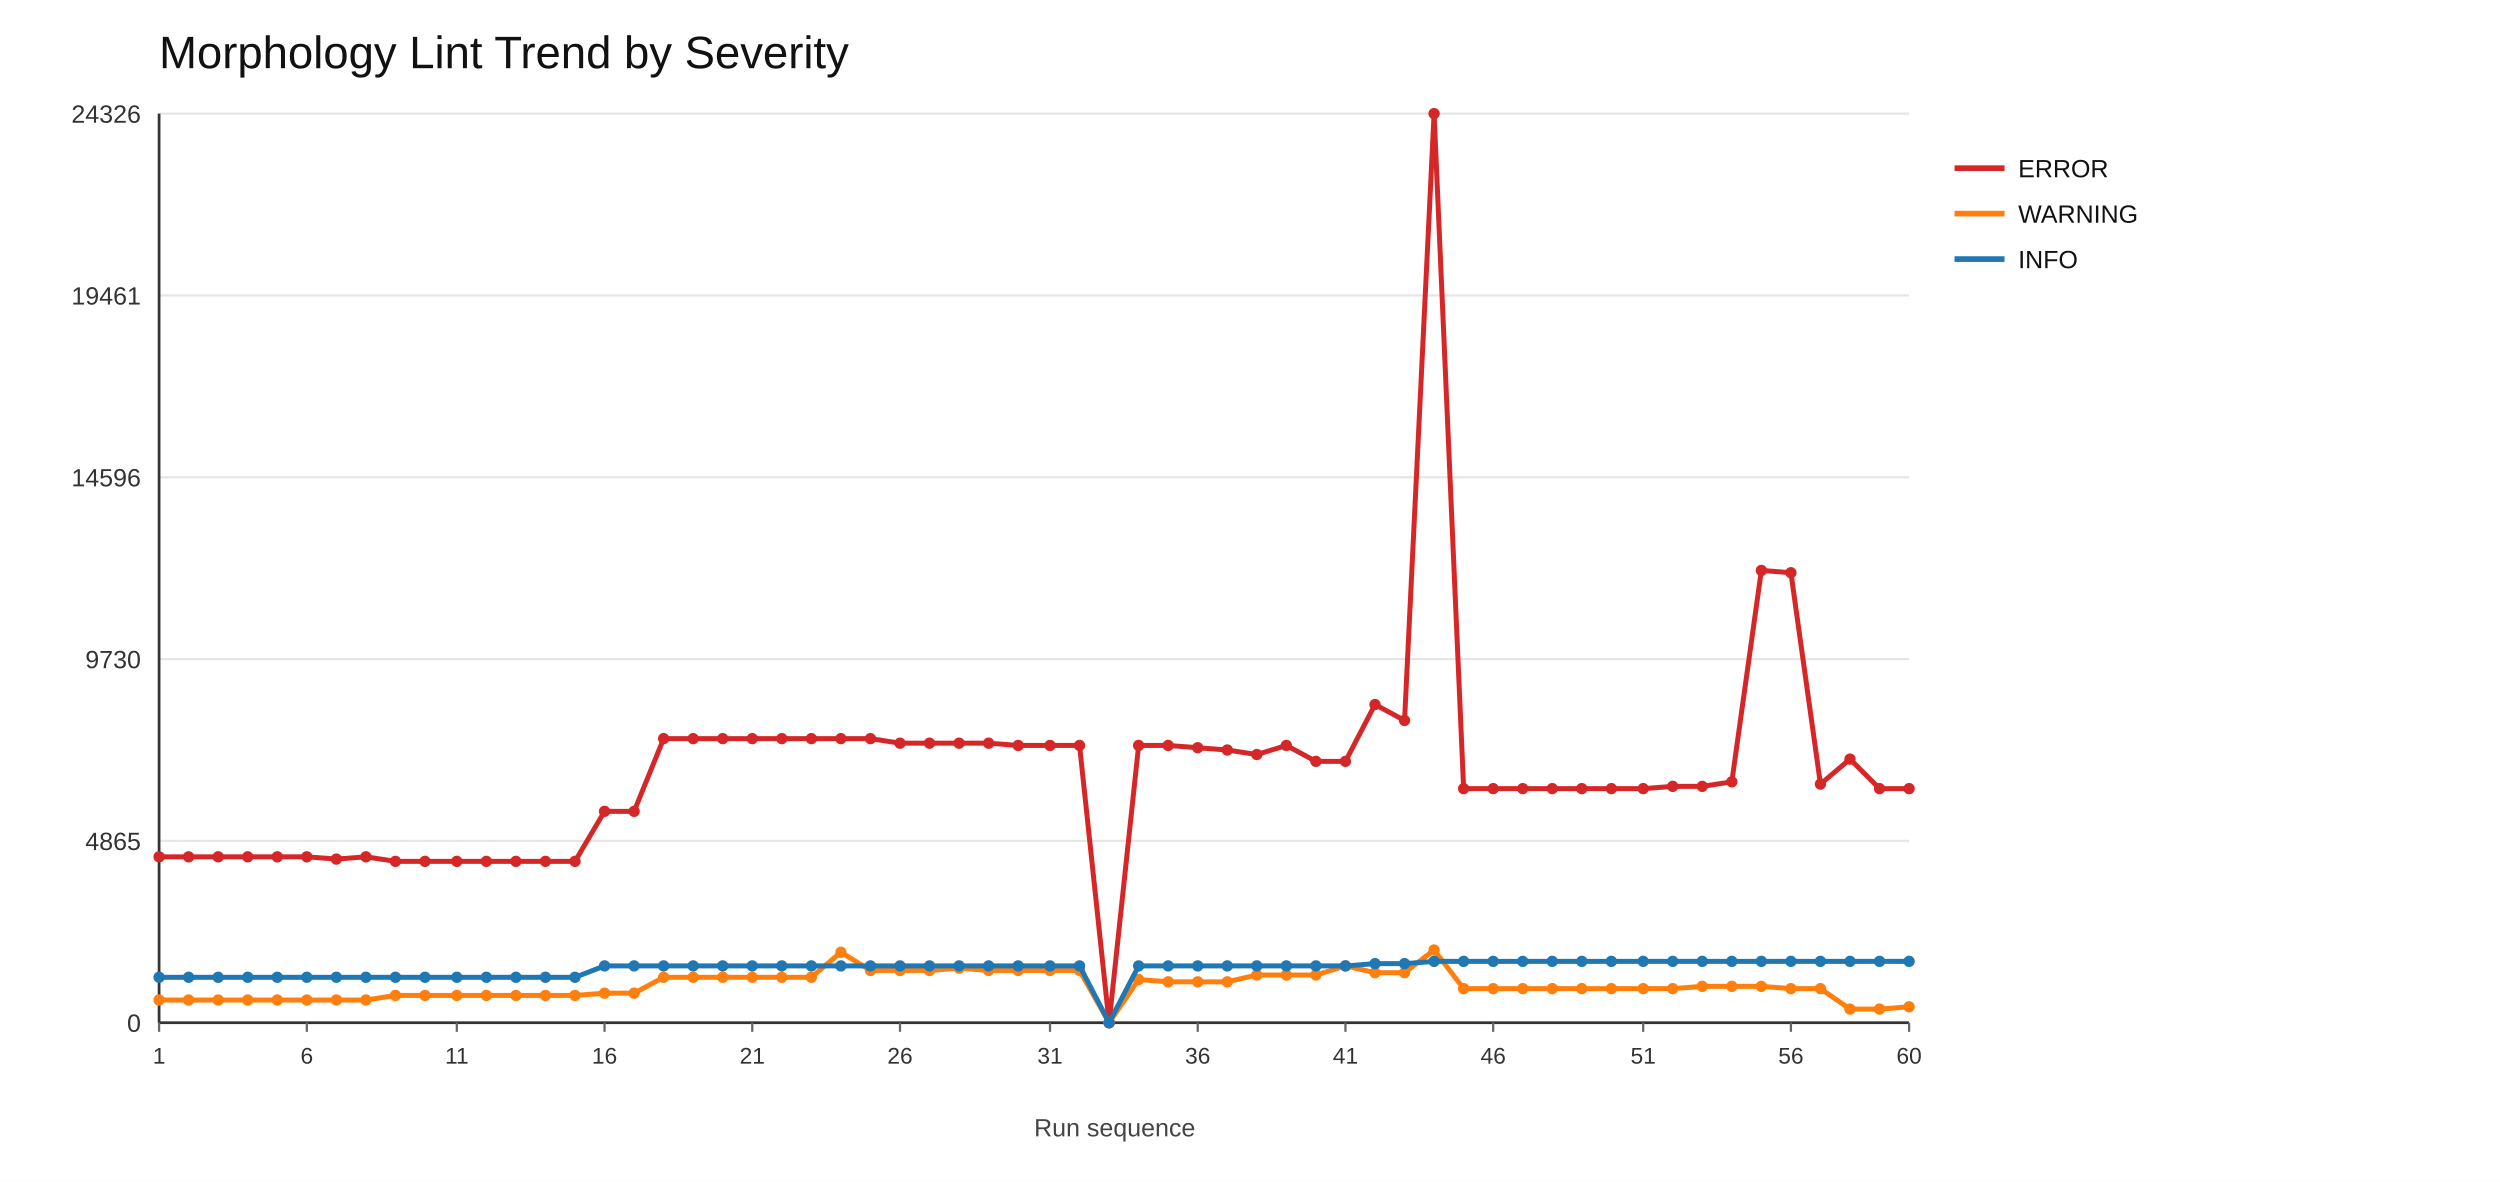
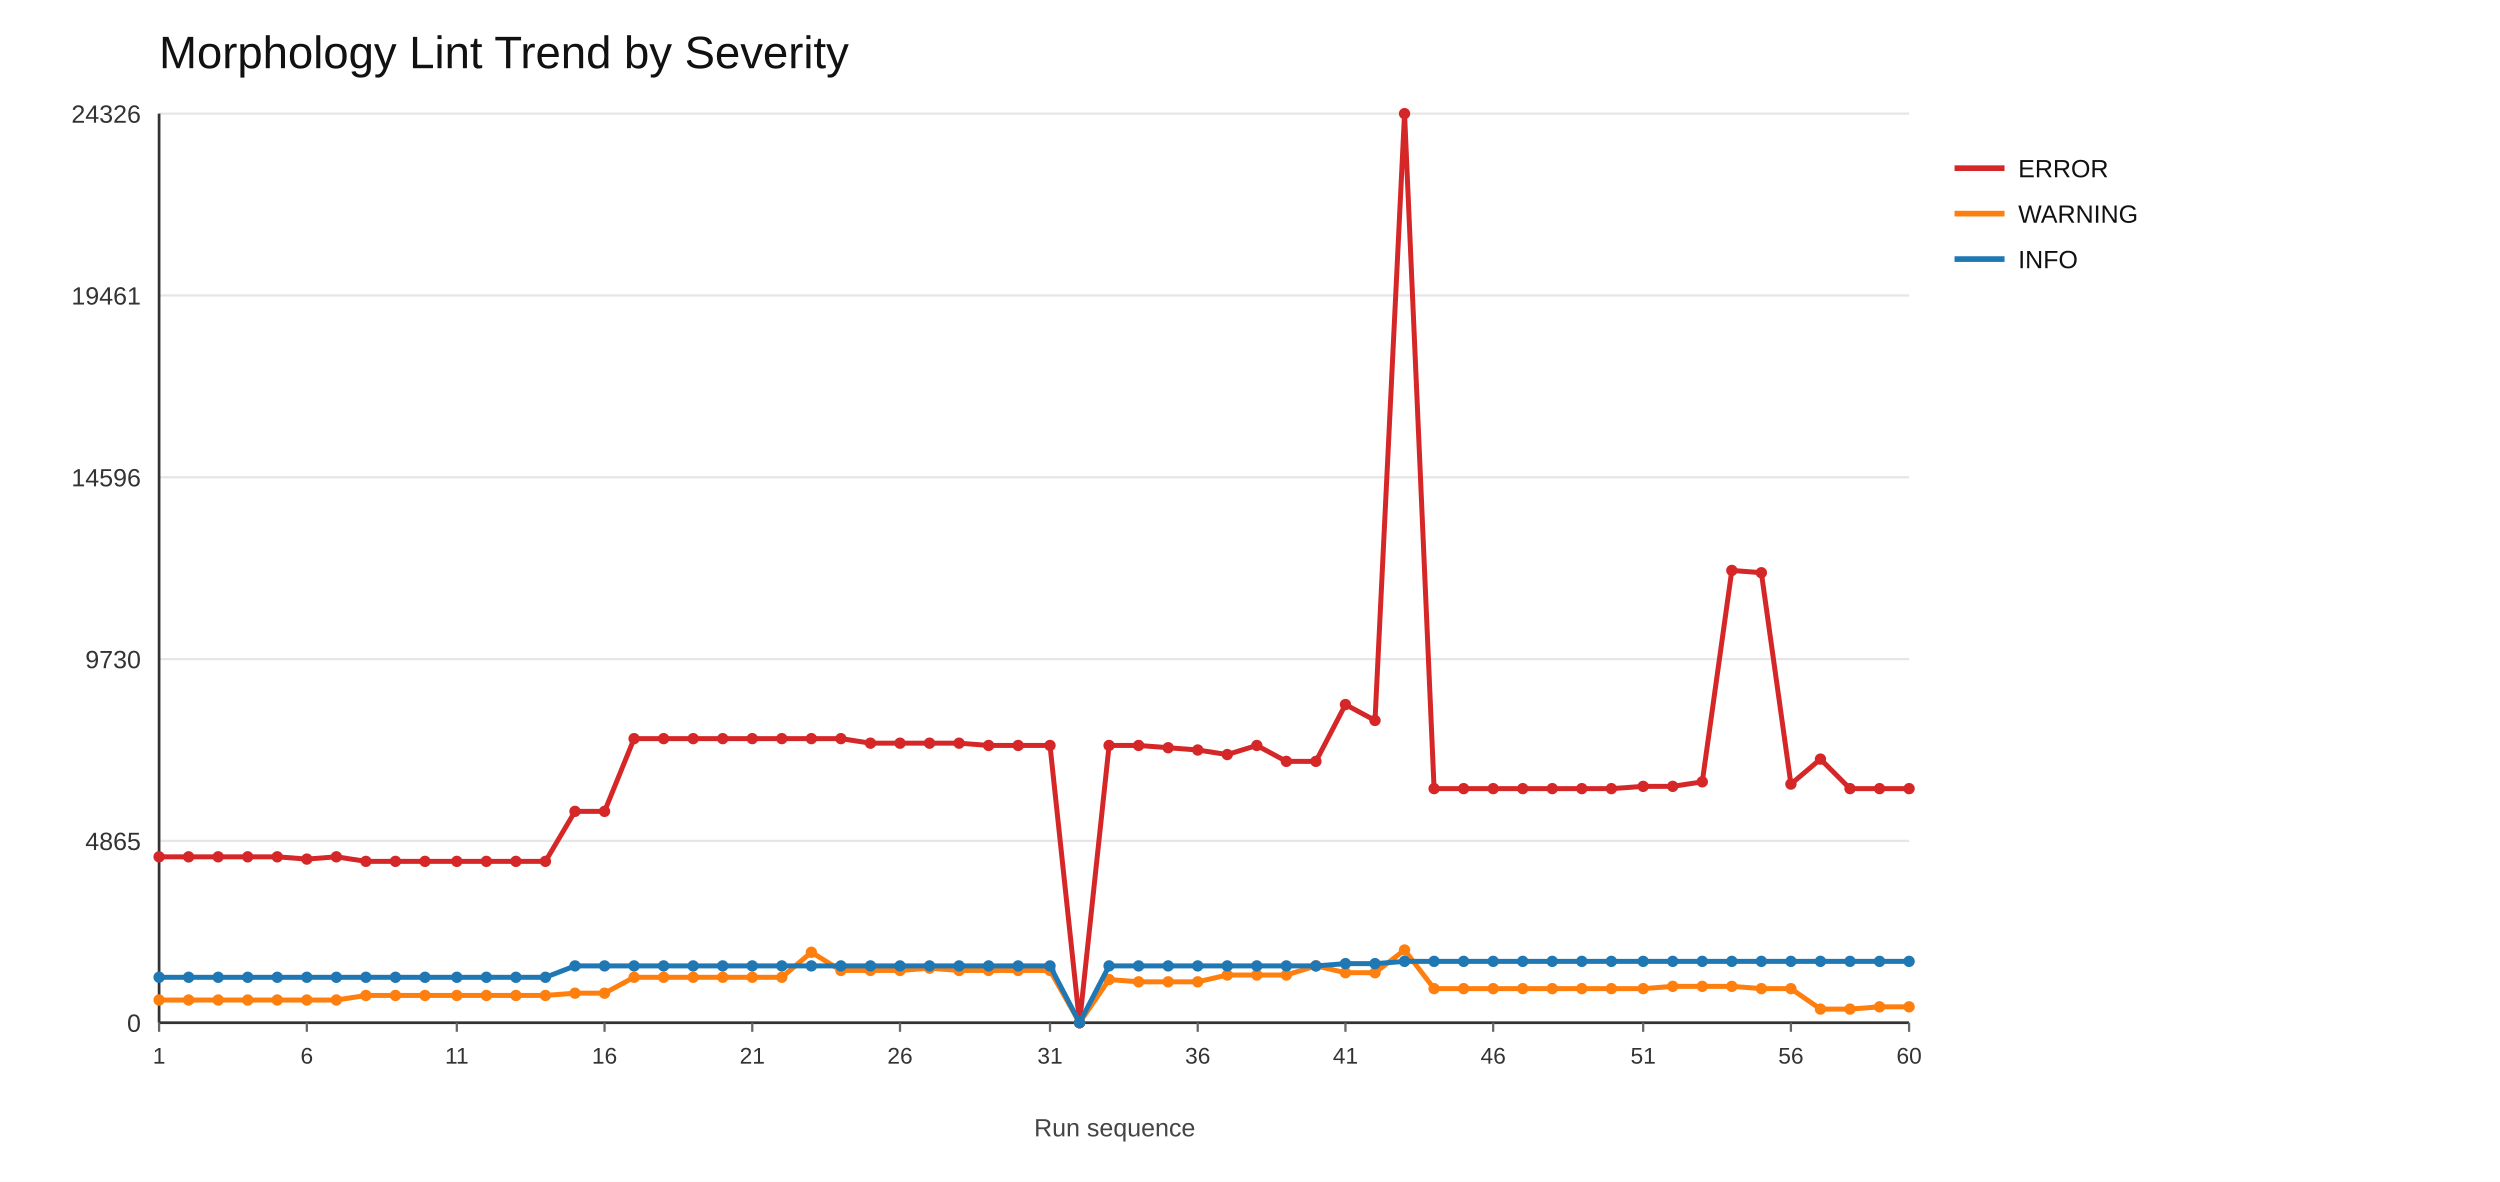
<svg xmlns="http://www.w3.org/2000/svg" width="1100" height="520">
  <rect x="0" y="0" width="1100" height="520" fill="#ffffff" />
  <text x="70" y="30" font-size="20" font-family="Arial" fill="#111">Morphology Lint Trend by Severity</text>
  <line x1="70" y1="450" x2="840" y2="450" stroke="#e6e6e6" stroke-width="1" />
  <text x="62" y="454" font-size="11" font-family="Arial" fill="#333" text-anchor="end">0</text>
  <line x1="70" y1="370" x2="840" y2="370" stroke="#e6e6e6" stroke-width="1" />
  <text x="62" y="374" font-size="11" font-family="Arial" fill="#333" text-anchor="end">4865</text>
  <line x1="70" y1="290" x2="840" y2="290" stroke="#e6e6e6" stroke-width="1" />
  <text x="62" y="294" font-size="11" font-family="Arial" fill="#333" text-anchor="end">9730</text>
  <line x1="70" y1="210" x2="840" y2="210" stroke="#e6e6e6" stroke-width="1" />
  <text x="62" y="214" font-size="11" font-family="Arial" fill="#333" text-anchor="end">14596</text>
  <line x1="70" y1="130" x2="840" y2="130" stroke="#e6e6e6" stroke-width="1" />
  <text x="62" y="134" font-size="11" font-family="Arial" fill="#333" text-anchor="end">19461</text>
  <line x1="70" y1="50" x2="840" y2="50" stroke="#e6e6e6" stroke-width="1" />
  <text x="62" y="54" font-size="11" font-family="Arial" fill="#333" text-anchor="end">24326</text>
  <line x1="70" y1="450" x2="840" y2="450" stroke="#333" stroke-width="1.2" />
  <line x1="70" y1="50" x2="70" y2="450" stroke="#333" stroke-width="1.2" />
  <line x1="70" y1="450" x2="70" y2="454" stroke="#666" stroke-width="1" />
  <text x="70" y="468" font-size="10" font-family="Arial" fill="#333" text-anchor="middle">1</text>
  <line x1="135" y1="450" x2="135" y2="454" stroke="#666" stroke-width="1" />
  <text x="135" y="468" font-size="10" font-family="Arial" fill="#333" text-anchor="middle">6</text>
  <line x1="201" y1="450" x2="201" y2="454" stroke="#666" stroke-width="1" />
  <text x="201" y="468" font-size="10" font-family="Arial" fill="#333" text-anchor="middle">11</text>
  <line x1="266" y1="450" x2="266" y2="454" stroke="#666" stroke-width="1" />
  <text x="266" y="468" font-size="10" font-family="Arial" fill="#333" text-anchor="middle">16</text>
  <line x1="331" y1="450" x2="331" y2="454" stroke="#666" stroke-width="1" />
  <text x="331" y="468" font-size="10" font-family="Arial" fill="#333" text-anchor="middle">21</text>
  <line x1="396" y1="450" x2="396" y2="454" stroke="#666" stroke-width="1" />
  <text x="396" y="468" font-size="10" font-family="Arial" fill="#333" text-anchor="middle">26</text>
  <line x1="462" y1="450" x2="462" y2="454" stroke="#666" stroke-width="1" />
  <text x="462" y="468" font-size="10" font-family="Arial" fill="#333" text-anchor="middle">31</text>
  <line x1="527" y1="450" x2="527" y2="454" stroke="#666" stroke-width="1" />
  <text x="527" y="468" font-size="10" font-family="Arial" fill="#333" text-anchor="middle">36</text>
  <line x1="592" y1="450" x2="592" y2="454" stroke="#666" stroke-width="1" />
  <text x="592" y="468" font-size="10" font-family="Arial" fill="#333" text-anchor="middle">41</text>
  <line x1="657" y1="450" x2="657" y2="454" stroke="#666" stroke-width="1" />
  <text x="657" y="468" font-size="10" font-family="Arial" fill="#333" text-anchor="middle">46</text>
  <line x1="723" y1="450" x2="723" y2="454" stroke="#666" stroke-width="1" />
  <text x="723" y="468" font-size="10" font-family="Arial" fill="#333" text-anchor="middle">51</text>
  <line x1="788" y1="450" x2="788" y2="454" stroke="#666" stroke-width="1" />
  <text x="788" y="468" font-size="10" font-family="Arial" fill="#333" text-anchor="middle">56</text>
  <line x1="840" y1="450" x2="840" y2="454" stroke="#666" stroke-width="1" />
  <text x="840" y="468" font-size="10" font-family="Arial" fill="#333" text-anchor="middle">60</text>
-   <polyline fill="none" stroke="#d62728" stroke-width="2.2" points="70,377 83,377 96,377 109,377 122,377 135,377 148,378 161,377 174,379 187,379 201,379 214,379 227,379 240,379 253,379 266,357 279,357 292,325 305,325 318,325 331,325 344,325 357,325 370,325 383,325 396,327 409,327 422,327 435,327 448,328 462,328 475,328 488,450 501,328 514,328 527,329 540,330 553,332 566,328 579,335 592,335 605,310 618,317 631,50 644,347 657,347 670,347 683,347 696,347 709,347 723,347 736,346 749,346 762,344 775,251 788,252 801,345 814,334 827,347 840,347" />
+   <polyline fill="none" stroke="#d62728" stroke-width="2.2" points="70,377 83,377 96,377 109,377 122,377 135,378 148,377 161,379 174,379 187,379 201,379 214,379 227,379 240,379 253,357 266,357 279,325 292,325 305,325 318,325 331,325 344,325 357,325 370,325 383,327 396,327 409,327 422,327 435,328 448,328 462,328 475,450 488,328 501,328 514,329 527,330 540,332 553,328 566,335 579,335 592,310 605,317 618,50 631,347 644,347 657,347 670,347 683,347 696,347 709,347 723,346 736,346 749,344 762,251 775,252 788,345 801,334 814,347 827,347 840,347" />
  <circle cx="70" cy="377" r="2.5" fill="#d62728" />
  <circle cx="83" cy="377" r="2.5" fill="#d62728" />
  <circle cx="96" cy="377" r="2.5" fill="#d62728" />
  <circle cx="109" cy="377" r="2.5" fill="#d62728" />
  <circle cx="122" cy="377" r="2.5" fill="#d62728" />
-   <circle cx="135" cy="377" r="2.5" fill="#d62728" />
-   <circle cx="148" cy="378" r="2.5" fill="#d62728" />
-   <circle cx="161" cy="377" r="2.5" fill="#d62728" />
+   <circle cx="135" cy="378" r="2.5" fill="#d62728" />
+   <circle cx="148" cy="377" r="2.5" fill="#d62728" />
+   <circle cx="161" cy="379" r="2.5" fill="#d62728" />
  <circle cx="174" cy="379" r="2.5" fill="#d62728" />
  <circle cx="187" cy="379" r="2.5" fill="#d62728" />
  <circle cx="201" cy="379" r="2.5" fill="#d62728" />
  <circle cx="214" cy="379" r="2.5" fill="#d62728" />
  <circle cx="227" cy="379" r="2.5" fill="#d62728" />
  <circle cx="240" cy="379" r="2.5" fill="#d62728" />
-   <circle cx="253" cy="379" r="2.5" fill="#d62728" />
+   <circle cx="253" cy="357" r="2.5" fill="#d62728" />
  <circle cx="266" cy="357" r="2.5" fill="#d62728" />
-   <circle cx="279" cy="357" r="2.5" fill="#d62728" />
+   <circle cx="279" cy="325" r="2.5" fill="#d62728" />
  <circle cx="292" cy="325" r="2.5" fill="#d62728" />
  <circle cx="305" cy="325" r="2.5" fill="#d62728" />
  <circle cx="318" cy="325" r="2.5" fill="#d62728" />
  <circle cx="331" cy="325" r="2.5" fill="#d62728" />
  <circle cx="344" cy="325" r="2.5" fill="#d62728" />
  <circle cx="357" cy="325" r="2.5" fill="#d62728" />
  <circle cx="370" cy="325" r="2.5" fill="#d62728" />
-   <circle cx="383" cy="325" r="2.5" fill="#d62728" />
+   <circle cx="383" cy="327" r="2.5" fill="#d62728" />
  <circle cx="396" cy="327" r="2.5" fill="#d62728" />
  <circle cx="409" cy="327" r="2.5" fill="#d62728" />
  <circle cx="422" cy="327" r="2.5" fill="#d62728" />
-   <circle cx="435" cy="327" r="2.5" fill="#d62728" />
+   <circle cx="435" cy="328" r="2.5" fill="#d62728" />
  <circle cx="448" cy="328" r="2.5" fill="#d62728" />
  <circle cx="462" cy="328" r="2.5" fill="#d62728" />
-   <circle cx="475" cy="328" r="2.5" fill="#d62728" />
-   <circle cx="488" cy="450" r="2.5" fill="#d62728" />
+   <circle cx="475" cy="450" r="2.5" fill="#d62728" />
+   <circle cx="488" cy="328" r="2.5" fill="#d62728" />
  <circle cx="501" cy="328" r="2.5" fill="#d62728" />
-   <circle cx="514" cy="328" r="2.5" fill="#d62728" />
-   <circle cx="527" cy="329" r="2.5" fill="#d62728" />
-   <circle cx="540" cy="330" r="2.5" fill="#d62728" />
-   <circle cx="553" cy="332" r="2.5" fill="#d62728" />
-   <circle cx="566" cy="328" r="2.5" fill="#d62728" />
+   <circle cx="514" cy="329" r="2.5" fill="#d62728" />
+   <circle cx="527" cy="330" r="2.5" fill="#d62728" />
+   <circle cx="540" cy="332" r="2.5" fill="#d62728" />
+   <circle cx="553" cy="328" r="2.5" fill="#d62728" />
+   <circle cx="566" cy="335" r="2.5" fill="#d62728" />
  <circle cx="579" cy="335" r="2.5" fill="#d62728" />
-   <circle cx="592" cy="335" r="2.5" fill="#d62728" />
-   <circle cx="605" cy="310" r="2.5" fill="#d62728" />
-   <circle cx="618" cy="317" r="2.5" fill="#d62728" />
-   <circle cx="631" cy="50" r="2.5" fill="#d62728" />
+   <circle cx="592" cy="310" r="2.5" fill="#d62728" />
+   <circle cx="605" cy="317" r="2.5" fill="#d62728" />
+   <circle cx="618" cy="50" r="2.5" fill="#d62728" />
+   <circle cx="631" cy="347" r="2.5" fill="#d62728" />
  <circle cx="644" cy="347" r="2.5" fill="#d62728" />
  <circle cx="657" cy="347" r="2.5" fill="#d62728" />
  <circle cx="670" cy="347" r="2.5" fill="#d62728" />
  <circle cx="683" cy="347" r="2.5" fill="#d62728" />
  <circle cx="696" cy="347" r="2.5" fill="#d62728" />
  <circle cx="709" cy="347" r="2.5" fill="#d62728" />
-   <circle cx="723" cy="347" r="2.5" fill="#d62728" />
+   <circle cx="723" cy="346" r="2.5" fill="#d62728" />
  <circle cx="736" cy="346" r="2.5" fill="#d62728" />
-   <circle cx="749" cy="346" r="2.5" fill="#d62728" />
-   <circle cx="762" cy="344" r="2.5" fill="#d62728" />
-   <circle cx="775" cy="251" r="2.5" fill="#d62728" />
-   <circle cx="788" cy="252" r="2.5" fill="#d62728" />
-   <circle cx="801" cy="345" r="2.5" fill="#d62728" />
-   <circle cx="814" cy="334" r="2.5" fill="#d62728" />
+   <circle cx="749" cy="344" r="2.5" fill="#d62728" />
+   <circle cx="762" cy="251" r="2.5" fill="#d62728" />
+   <circle cx="775" cy="252" r="2.5" fill="#d62728" />
+   <circle cx="788" cy="345" r="2.5" fill="#d62728" />
+   <circle cx="801" cy="334" r="2.5" fill="#d62728" />
+   <circle cx="814" cy="347" r="2.5" fill="#d62728" />
  <circle cx="827" cy="347" r="2.5" fill="#d62728" />
  <circle cx="840" cy="347" r="2.5" fill="#d62728" />
  <line x1="860" y1="74" x2="882" y2="74" stroke="#d62728" stroke-width="2.5" />
  <text x="888" y="78" font-size="11" font-family="Arial" fill="#111">ERROR</text>
-   <polyline fill="none" stroke="#ff7f0e" stroke-width="2.2" points="70,440 83,440 96,440 109,440 122,440 135,440 148,440 161,440 174,438 187,438 201,438 214,438 227,438 240,438 253,438 266,437 279,437 292,430 305,430 318,430 331,430 344,430 357,430 370,419 383,427 396,427 409,427 422,426 435,427 448,427 462,427 475,427 488,450 501,431 514,432 527,432 540,432 553,429 566,429 579,429 592,425 605,428 618,428 631,418 644,435 657,435 670,435 683,435 696,435 709,435 723,435 736,435 749,434 762,434 775,434 788,435 801,435 814,444 827,444 840,443" />
+   <polyline fill="none" stroke="#ff7f0e" stroke-width="2.2" points="70,440 83,440 96,440 109,440 122,440 135,440 148,440 161,438 174,438 187,438 201,438 214,438 227,438 240,438 253,437 266,437 279,430 292,430 305,430 318,430 331,430 344,430 357,419 370,427 383,427 396,427 409,426 422,427 435,427 448,427 462,427 475,450 488,431 501,432 514,432 527,432 540,429 553,429 566,429 579,425 592,428 605,428 618,418 631,435 644,435 657,435 670,435 683,435 696,435 709,435 723,435 736,434 749,434 762,434 775,435 788,435 801,444 814,444 827,443 840,443" />
  <circle cx="70" cy="440" r="2.5" fill="#ff7f0e" />
  <circle cx="83" cy="440" r="2.5" fill="#ff7f0e" />
  <circle cx="96" cy="440" r="2.5" fill="#ff7f0e" />
  <circle cx="109" cy="440" r="2.5" fill="#ff7f0e" />
  <circle cx="122" cy="440" r="2.5" fill="#ff7f0e" />
  <circle cx="135" cy="440" r="2.5" fill="#ff7f0e" />
  <circle cx="148" cy="440" r="2.5" fill="#ff7f0e" />
-   <circle cx="161" cy="440" r="2.5" fill="#ff7f0e" />
+   <circle cx="161" cy="438" r="2.5" fill="#ff7f0e" />
  <circle cx="174" cy="438" r="2.5" fill="#ff7f0e" />
  <circle cx="187" cy="438" r="2.5" fill="#ff7f0e" />
  <circle cx="201" cy="438" r="2.5" fill="#ff7f0e" />
  <circle cx="214" cy="438" r="2.5" fill="#ff7f0e" />
  <circle cx="227" cy="438" r="2.5" fill="#ff7f0e" />
  <circle cx="240" cy="438" r="2.5" fill="#ff7f0e" />
-   <circle cx="253" cy="438" r="2.5" fill="#ff7f0e" />
+   <circle cx="253" cy="437" r="2.5" fill="#ff7f0e" />
  <circle cx="266" cy="437" r="2.5" fill="#ff7f0e" />
-   <circle cx="279" cy="437" r="2.5" fill="#ff7f0e" />
+   <circle cx="279" cy="430" r="2.5" fill="#ff7f0e" />
  <circle cx="292" cy="430" r="2.5" fill="#ff7f0e" />
  <circle cx="305" cy="430" r="2.5" fill="#ff7f0e" />
  <circle cx="318" cy="430" r="2.5" fill="#ff7f0e" />
  <circle cx="331" cy="430" r="2.5" fill="#ff7f0e" />
  <circle cx="344" cy="430" r="2.5" fill="#ff7f0e" />
-   <circle cx="357" cy="430" r="2.5" fill="#ff7f0e" />
-   <circle cx="370" cy="419" r="2.5" fill="#ff7f0e" />
+   <circle cx="357" cy="419" r="2.5" fill="#ff7f0e" />
+   <circle cx="370" cy="427" r="2.5" fill="#ff7f0e" />
  <circle cx="383" cy="427" r="2.5" fill="#ff7f0e" />
  <circle cx="396" cy="427" r="2.5" fill="#ff7f0e" />
-   <circle cx="409" cy="427" r="2.5" fill="#ff7f0e" />
-   <circle cx="422" cy="426" r="2.5" fill="#ff7f0e" />
+   <circle cx="409" cy="426" r="2.5" fill="#ff7f0e" />
+   <circle cx="422" cy="427" r="2.5" fill="#ff7f0e" />
  <circle cx="435" cy="427" r="2.5" fill="#ff7f0e" />
  <circle cx="448" cy="427" r="2.5" fill="#ff7f0e" />
  <circle cx="462" cy="427" r="2.5" fill="#ff7f0e" />
-   <circle cx="475" cy="427" r="2.5" fill="#ff7f0e" />
-   <circle cx="488" cy="450" r="2.5" fill="#ff7f0e" />
-   <circle cx="501" cy="431" r="2.5" fill="#ff7f0e" />
+   <circle cx="475" cy="450" r="2.5" fill="#ff7f0e" />
+   <circle cx="488" cy="431" r="2.5" fill="#ff7f0e" />
+   <circle cx="501" cy="432" r="2.5" fill="#ff7f0e" />
  <circle cx="514" cy="432" r="2.5" fill="#ff7f0e" />
  <circle cx="527" cy="432" r="2.5" fill="#ff7f0e" />
-   <circle cx="540" cy="432" r="2.5" fill="#ff7f0e" />
+   <circle cx="540" cy="429" r="2.5" fill="#ff7f0e" />
  <circle cx="553" cy="429" r="2.5" fill="#ff7f0e" />
  <circle cx="566" cy="429" r="2.5" fill="#ff7f0e" />
-   <circle cx="579" cy="429" r="2.5" fill="#ff7f0e" />
-   <circle cx="592" cy="425" r="2.5" fill="#ff7f0e" />
+   <circle cx="579" cy="425" r="2.5" fill="#ff7f0e" />
+   <circle cx="592" cy="428" r="2.5" fill="#ff7f0e" />
  <circle cx="605" cy="428" r="2.5" fill="#ff7f0e" />
-   <circle cx="618" cy="428" r="2.5" fill="#ff7f0e" />
-   <circle cx="631" cy="418" r="2.5" fill="#ff7f0e" />
+   <circle cx="618" cy="418" r="2.5" fill="#ff7f0e" />
+   <circle cx="631" cy="435" r="2.5" fill="#ff7f0e" />
  <circle cx="644" cy="435" r="2.5" fill="#ff7f0e" />
  <circle cx="657" cy="435" r="2.5" fill="#ff7f0e" />
  <circle cx="670" cy="435" r="2.5" fill="#ff7f0e" />
  <circle cx="683" cy="435" r="2.5" fill="#ff7f0e" />
  <circle cx="696" cy="435" r="2.5" fill="#ff7f0e" />
  <circle cx="709" cy="435" r="2.5" fill="#ff7f0e" />
  <circle cx="723" cy="435" r="2.5" fill="#ff7f0e" />
-   <circle cx="736" cy="435" r="2.5" fill="#ff7f0e" />
+   <circle cx="736" cy="434" r="2.5" fill="#ff7f0e" />
  <circle cx="749" cy="434" r="2.5" fill="#ff7f0e" />
  <circle cx="762" cy="434" r="2.5" fill="#ff7f0e" />
-   <circle cx="775" cy="434" r="2.5" fill="#ff7f0e" />
+   <circle cx="775" cy="435" r="2.5" fill="#ff7f0e" />
  <circle cx="788" cy="435" r="2.5" fill="#ff7f0e" />
-   <circle cx="801" cy="435" r="2.5" fill="#ff7f0e" />
+   <circle cx="801" cy="444" r="2.5" fill="#ff7f0e" />
  <circle cx="814" cy="444" r="2.5" fill="#ff7f0e" />
-   <circle cx="827" cy="444" r="2.5" fill="#ff7f0e" />
+   <circle cx="827" cy="443" r="2.5" fill="#ff7f0e" />
  <circle cx="840" cy="443" r="2.5" fill="#ff7f0e" />
  <line x1="860" y1="94" x2="882" y2="94" stroke="#ff7f0e" stroke-width="2.5" />
  <text x="888" y="98" font-size="11" font-family="Arial" fill="#111">WARNING</text>
-   <polyline fill="none" stroke="#1f77b4" stroke-width="2.2" points="70,430 83,430 96,430 109,430 122,430 135,430 148,430 161,430 174,430 187,430 201,430 214,430 227,430 240,430 253,430 266,425 279,425 292,425 305,425 318,425 331,425 344,425 357,425 370,425 383,425 396,425 409,425 422,425 435,425 448,425 462,425 475,425 488,450 501,425 514,425 527,425 540,425 553,425 566,425 579,425 592,425 605,424 618,424 631,423 644,423 657,423 670,423 683,423 696,423 709,423 723,423 736,423 749,423 762,423 775,423 788,423 801,423 814,423 827,423 840,423" />
+   <polyline fill="none" stroke="#1f77b4" stroke-width="2.2" points="70,430 83,430 96,430 109,430 122,430 135,430 148,430 161,430 174,430 187,430 201,430 214,430 227,430 240,430 253,425 266,425 279,425 292,425 305,425 318,425 331,425 344,425 357,425 370,425 383,425 396,425 409,425 422,425 435,425 448,425 462,425 475,450 488,425 501,425 514,425 527,425 540,425 553,425 566,425 579,425 592,424 605,424 618,423 631,423 644,423 657,423 670,423 683,423 696,423 709,423 723,423 736,423 749,423 762,423 775,423 788,423 801,423 814,423 827,423 840,423" />
  <circle cx="70" cy="430" r="2.5" fill="#1f77b4" />
  <circle cx="83" cy="430" r="2.5" fill="#1f77b4" />
  <circle cx="96" cy="430" r="2.5" fill="#1f77b4" />
  <circle cx="109" cy="430" r="2.5" fill="#1f77b4" />
  <circle cx="122" cy="430" r="2.5" fill="#1f77b4" />
  <circle cx="135" cy="430" r="2.5" fill="#1f77b4" />
  <circle cx="148" cy="430" r="2.5" fill="#1f77b4" />
  <circle cx="161" cy="430" r="2.5" fill="#1f77b4" />
  <circle cx="174" cy="430" r="2.5" fill="#1f77b4" />
  <circle cx="187" cy="430" r="2.5" fill="#1f77b4" />
  <circle cx="201" cy="430" r="2.5" fill="#1f77b4" />
  <circle cx="214" cy="430" r="2.5" fill="#1f77b4" />
  <circle cx="227" cy="430" r="2.5" fill="#1f77b4" />
  <circle cx="240" cy="430" r="2.5" fill="#1f77b4" />
-   <circle cx="253" cy="430" r="2.5" fill="#1f77b4" />
+   <circle cx="253" cy="425" r="2.5" fill="#1f77b4" />
  <circle cx="266" cy="425" r="2.5" fill="#1f77b4" />
  <circle cx="279" cy="425" r="2.5" fill="#1f77b4" />
  <circle cx="292" cy="425" r="2.5" fill="#1f77b4" />
  <circle cx="305" cy="425" r="2.5" fill="#1f77b4" />
  <circle cx="318" cy="425" r="2.5" fill="#1f77b4" />
  <circle cx="331" cy="425" r="2.5" fill="#1f77b4" />
  <circle cx="344" cy="425" r="2.5" fill="#1f77b4" />
  <circle cx="357" cy="425" r="2.5" fill="#1f77b4" />
  <circle cx="370" cy="425" r="2.5" fill="#1f77b4" />
  <circle cx="383" cy="425" r="2.5" fill="#1f77b4" />
  <circle cx="396" cy="425" r="2.5" fill="#1f77b4" />
  <circle cx="409" cy="425" r="2.5" fill="#1f77b4" />
  <circle cx="422" cy="425" r="2.5" fill="#1f77b4" />
  <circle cx="435" cy="425" r="2.5" fill="#1f77b4" />
  <circle cx="448" cy="425" r="2.5" fill="#1f77b4" />
  <circle cx="462" cy="425" r="2.5" fill="#1f77b4" />
-   <circle cx="475" cy="425" r="2.5" fill="#1f77b4" />
-   <circle cx="488" cy="450" r="2.5" fill="#1f77b4" />
+   <circle cx="475" cy="450" r="2.5" fill="#1f77b4" />
+   <circle cx="488" cy="425" r="2.5" fill="#1f77b4" />
  <circle cx="501" cy="425" r="2.5" fill="#1f77b4" />
  <circle cx="514" cy="425" r="2.5" fill="#1f77b4" />
  <circle cx="527" cy="425" r="2.5" fill="#1f77b4" />
  <circle cx="540" cy="425" r="2.5" fill="#1f77b4" />
  <circle cx="553" cy="425" r="2.5" fill="#1f77b4" />
  <circle cx="566" cy="425" r="2.5" fill="#1f77b4" />
  <circle cx="579" cy="425" r="2.5" fill="#1f77b4" />
-   <circle cx="592" cy="425" r="2.5" fill="#1f77b4" />
+   <circle cx="592" cy="424" r="2.5" fill="#1f77b4" />
  <circle cx="605" cy="424" r="2.5" fill="#1f77b4" />
-   <circle cx="618" cy="424" r="2.5" fill="#1f77b4" />
+   <circle cx="618" cy="423" r="2.5" fill="#1f77b4" />
  <circle cx="631" cy="423" r="2.5" fill="#1f77b4" />
  <circle cx="644" cy="423" r="2.5" fill="#1f77b4" />
  <circle cx="657" cy="423" r="2.5" fill="#1f77b4" />
  <circle cx="670" cy="423" r="2.5" fill="#1f77b4" />
  <circle cx="683" cy="423" r="2.5" fill="#1f77b4" />
  <circle cx="696" cy="423" r="2.5" fill="#1f77b4" />
  <circle cx="709" cy="423" r="2.5" fill="#1f77b4" />
  <circle cx="723" cy="423" r="2.5" fill="#1f77b4" />
  <circle cx="736" cy="423" r="2.5" fill="#1f77b4" />
  <circle cx="749" cy="423" r="2.5" fill="#1f77b4" />
  <circle cx="762" cy="423" r="2.5" fill="#1f77b4" />
  <circle cx="775" cy="423" r="2.5" fill="#1f77b4" />
  <circle cx="788" cy="423" r="2.5" fill="#1f77b4" />
  <circle cx="801" cy="423" r="2.5" fill="#1f77b4" />
  <circle cx="814" cy="423" r="2.5" fill="#1f77b4" />
  <circle cx="827" cy="423" r="2.5" fill="#1f77b4" />
  <circle cx="840" cy="423" r="2.5" fill="#1f77b4" />
  <line x1="860" y1="114" x2="882" y2="114" stroke="#1f77b4" stroke-width="2.5" />
  <text x="888" y="118" font-size="11" font-family="Arial" fill="#111">INFO</text>
  <text x="455" y="500" font-size="11" font-family="Arial" fill="#444">Run sequence</text>
</svg>
